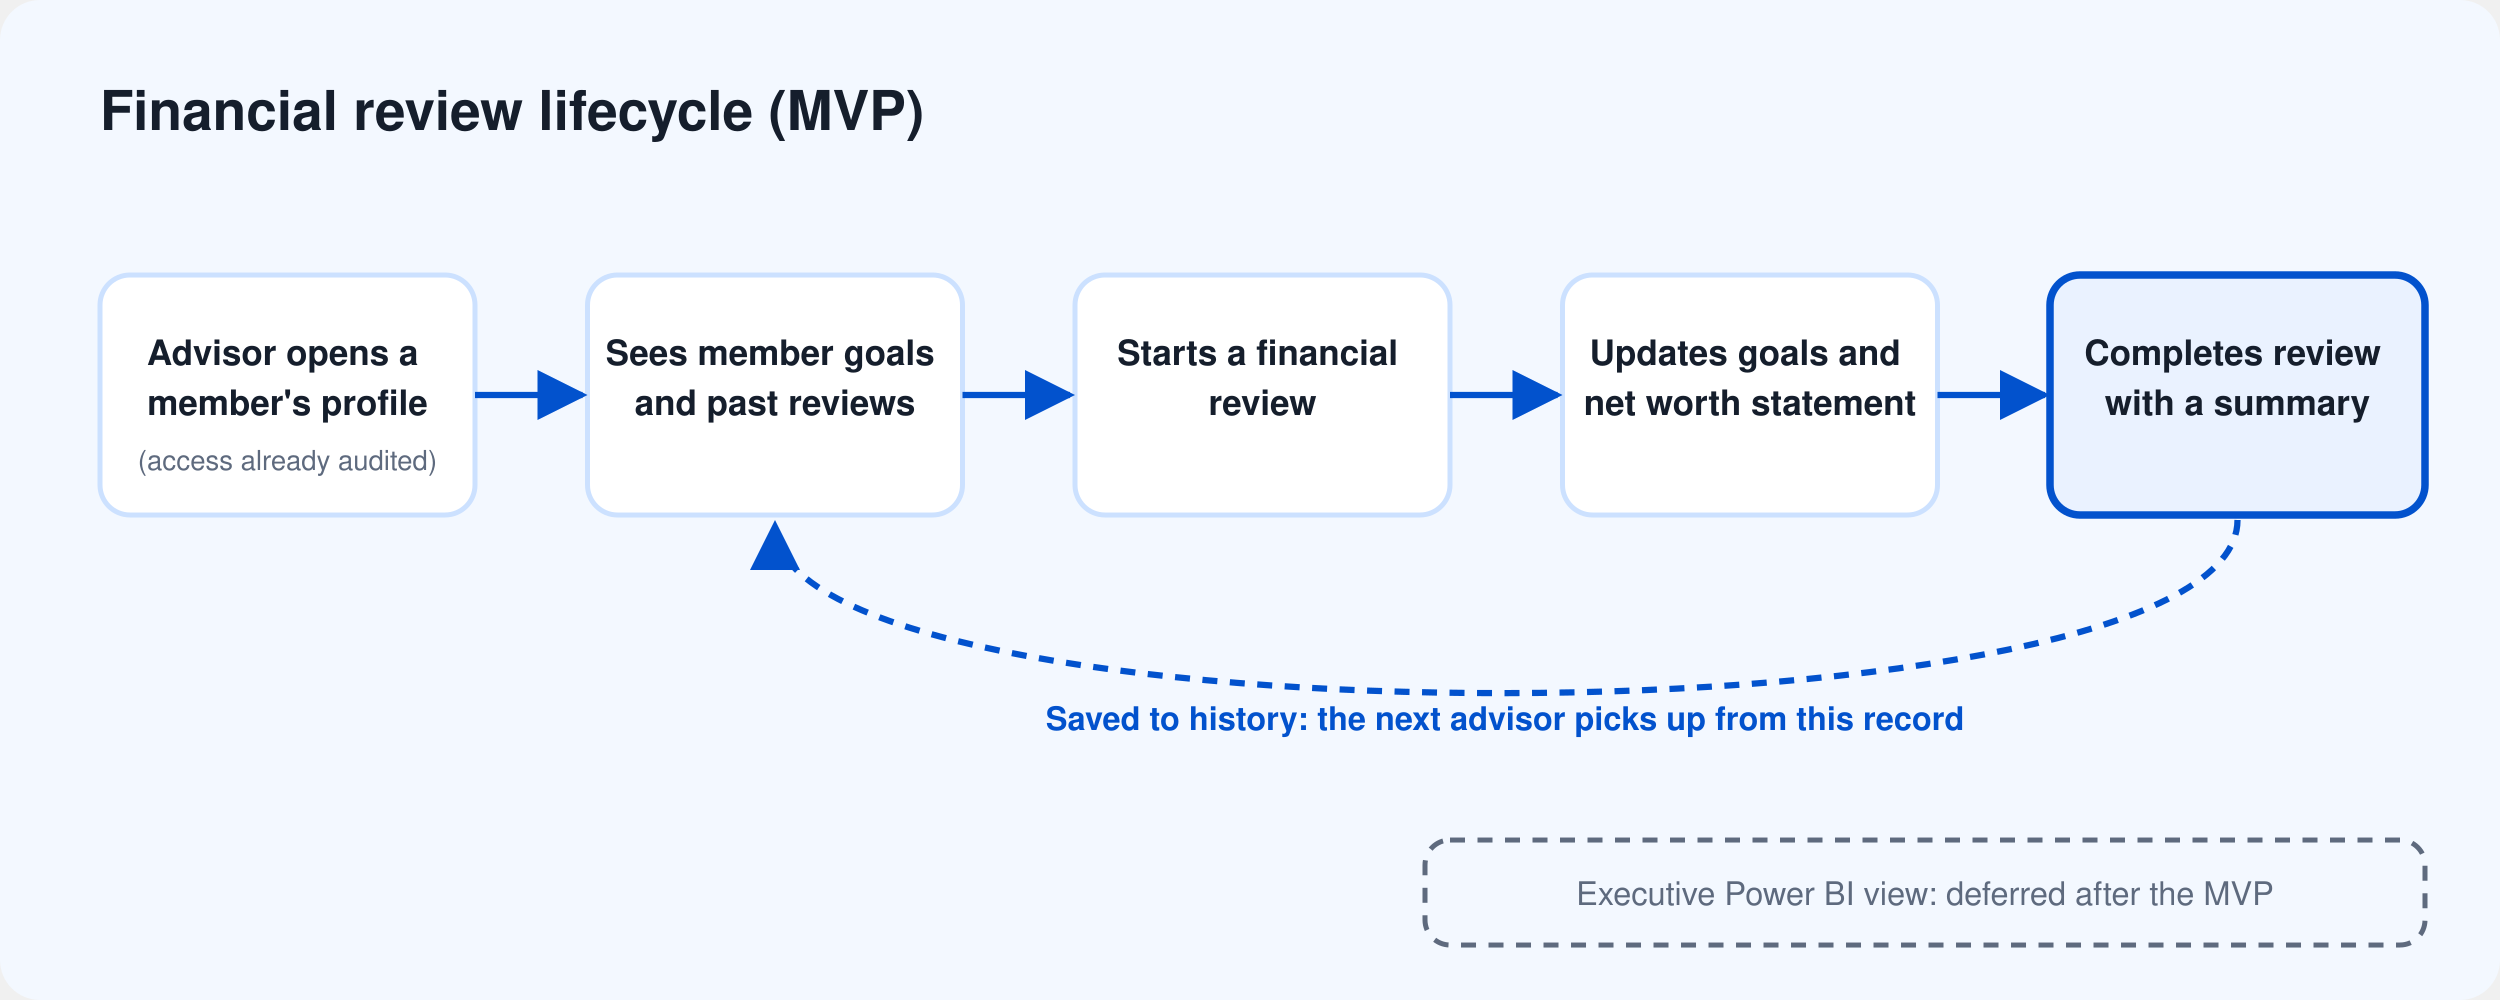
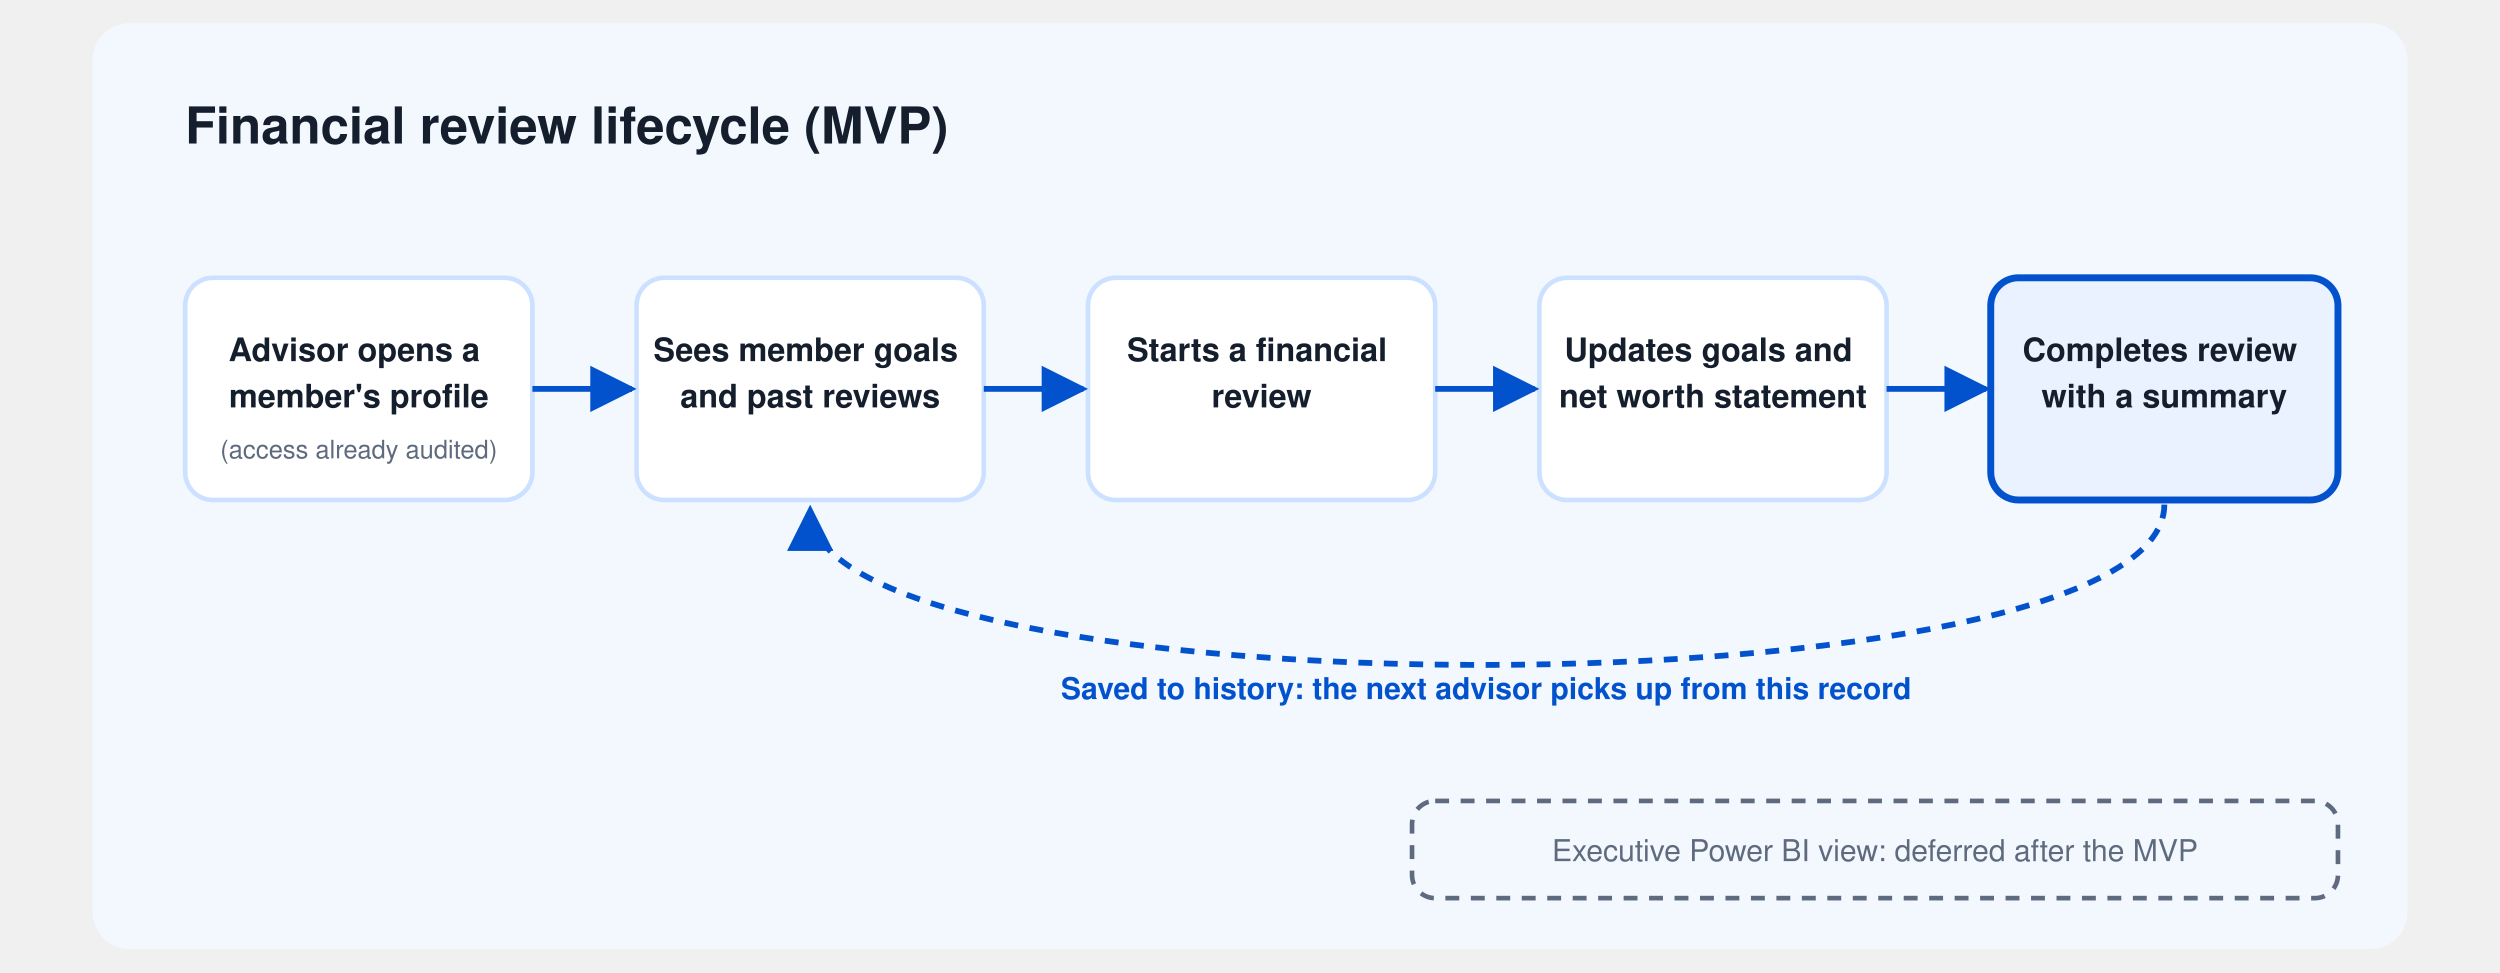
- <svg xmlns="http://www.w3.org/2000/svg" viewBox="0 0 1000 400" font-family="Poppins, Helvetica, Arial, sans-serif" role="img" aria-label="Financial review lifecycle: from opening a member profile to completing a review, with the record visible to the next advisor">
+ <svg xmlns="http://www.w3.org/2000/svg" viewBox="-40 -10 1080 420" font-family="Poppins, Helvetica, Arial, sans-serif" role="img" aria-label="Financial review lifecycle: from opening a member profile to completing a review, with the record visible to the next advisor">
  <defs>
    <marker id="arrow" viewBox="0 0 10 10" refX="9" refY="5" markerWidth="8" markerHeight="8" orient="auto-start-reverse">
      <path d="M 0 0 L 10 5 L 0 10 z" fill="#0252CD" />
    </marker>
    <marker id="arrow-grey" viewBox="0 0 10 10" refX="9" refY="5" markerWidth="8" markerHeight="8" orient="auto-start-reverse">
      <path d="M 0 0 L 10 5 L 0 10 z" fill="#5E6A7E" />
    </marker>
  </defs>
  <rect width="1000" height="400" rx="16" fill="#F3F8FF" />
  <text x="40" y="52" font-size="22" font-weight="700" fill="#151E2C">Financial review lifecycle (MVP)</text>
  <rect x="40" y="110" width="150" height="96" rx="12" fill="#FFFFFF" stroke="#CCE1FF" stroke-width="2" />
  <text x="115" y="146" font-size="14" font-weight="600" fill="#151E2C" text-anchor="middle">
    <tspan x="115" dy="0">Advisor opens a</tspan>
    <tspan x="115" dy="20">member's profile</tspan>
  </text>
  <text x="115" y="188" font-size="11" fill="#5E6A7E" text-anchor="middle">(access already audited)</text>
  <rect x="235" y="110" width="150" height="96" rx="12" fill="#FFFFFF" stroke="#CCE1FF" stroke-width="2" />
  <text x="310" y="146" font-size="14" font-weight="600" fill="#151E2C" text-anchor="middle">
    <tspan x="310" dy="0">Sees member goals</tspan>
    <tspan x="310" dy="20">and past reviews</tspan>
  </text>
  <rect x="430" y="110" width="150" height="96" rx="12" fill="#FFFFFF" stroke="#CCE1FF" stroke-width="2" />
  <text x="505" y="146" font-size="14" font-weight="600" fill="#151E2C" text-anchor="middle">
    <tspan x="505" dy="0">Starts a financial</tspan>
    <tspan x="505" dy="20">review</tspan>
  </text>
  <rect x="625" y="110" width="150" height="96" rx="12" fill="#FFFFFF" stroke="#CCE1FF" stroke-width="2" />
  <text x="700" y="146" font-size="14" font-weight="600" fill="#151E2C" text-anchor="middle">
    <tspan x="700" dy="0">Updates goals and</tspan>
    <tspan x="700" dy="20">net worth statement</tspan>
  </text>
  <rect x="820" y="110" width="150" height="96" rx="12" fill="#EAF2FF" stroke="#0252CD" stroke-width="3" />
  <text x="895" y="146" font-size="14" font-weight="600" fill="#151E2C" text-anchor="middle">
    <tspan x="895" dy="0">Completes review</tspan>
    <tspan x="895" dy="20">with a summary</tspan>
  </text>
  <line x1="190" y1="158" x2="233" y2="158" stroke="#0252CD" stroke-width="2.5" marker-end="url(#arrow)" />
  <line x1="385" y1="158" x2="428" y2="158" stroke="#0252CD" stroke-width="2.5" marker-end="url(#arrow)" />
  <line x1="580" y1="158" x2="623" y2="158" stroke="#0252CD" stroke-width="2.5" marker-end="url(#arrow)" />
  <line x1="775" y1="158" x2="818" y2="158" stroke="#0252CD" stroke-width="2.5" marker-end="url(#arrow)" />
  <path d="M 895 208 C 895 300 310 300 310 210" fill="none" stroke="#0252CD" stroke-width="2.5" stroke-dasharray="6 5" marker-end="url(#arrow)" />
  <text x="602" y="292" font-size="13" font-weight="600" fill="#0252CD" text-anchor="middle">Saved to history: the next advisor picks up from this record</text>
  <rect x="570" y="336" width="400" height="42" rx="10" fill="none" stroke="#5E6A7E" stroke-width="2" stroke-dasharray="6 5" />
  <text x="770" y="362" font-size="13" fill="#5E6A7E" text-anchor="middle">Executive Power BI view: deferred after the MVP</text>
</svg>
